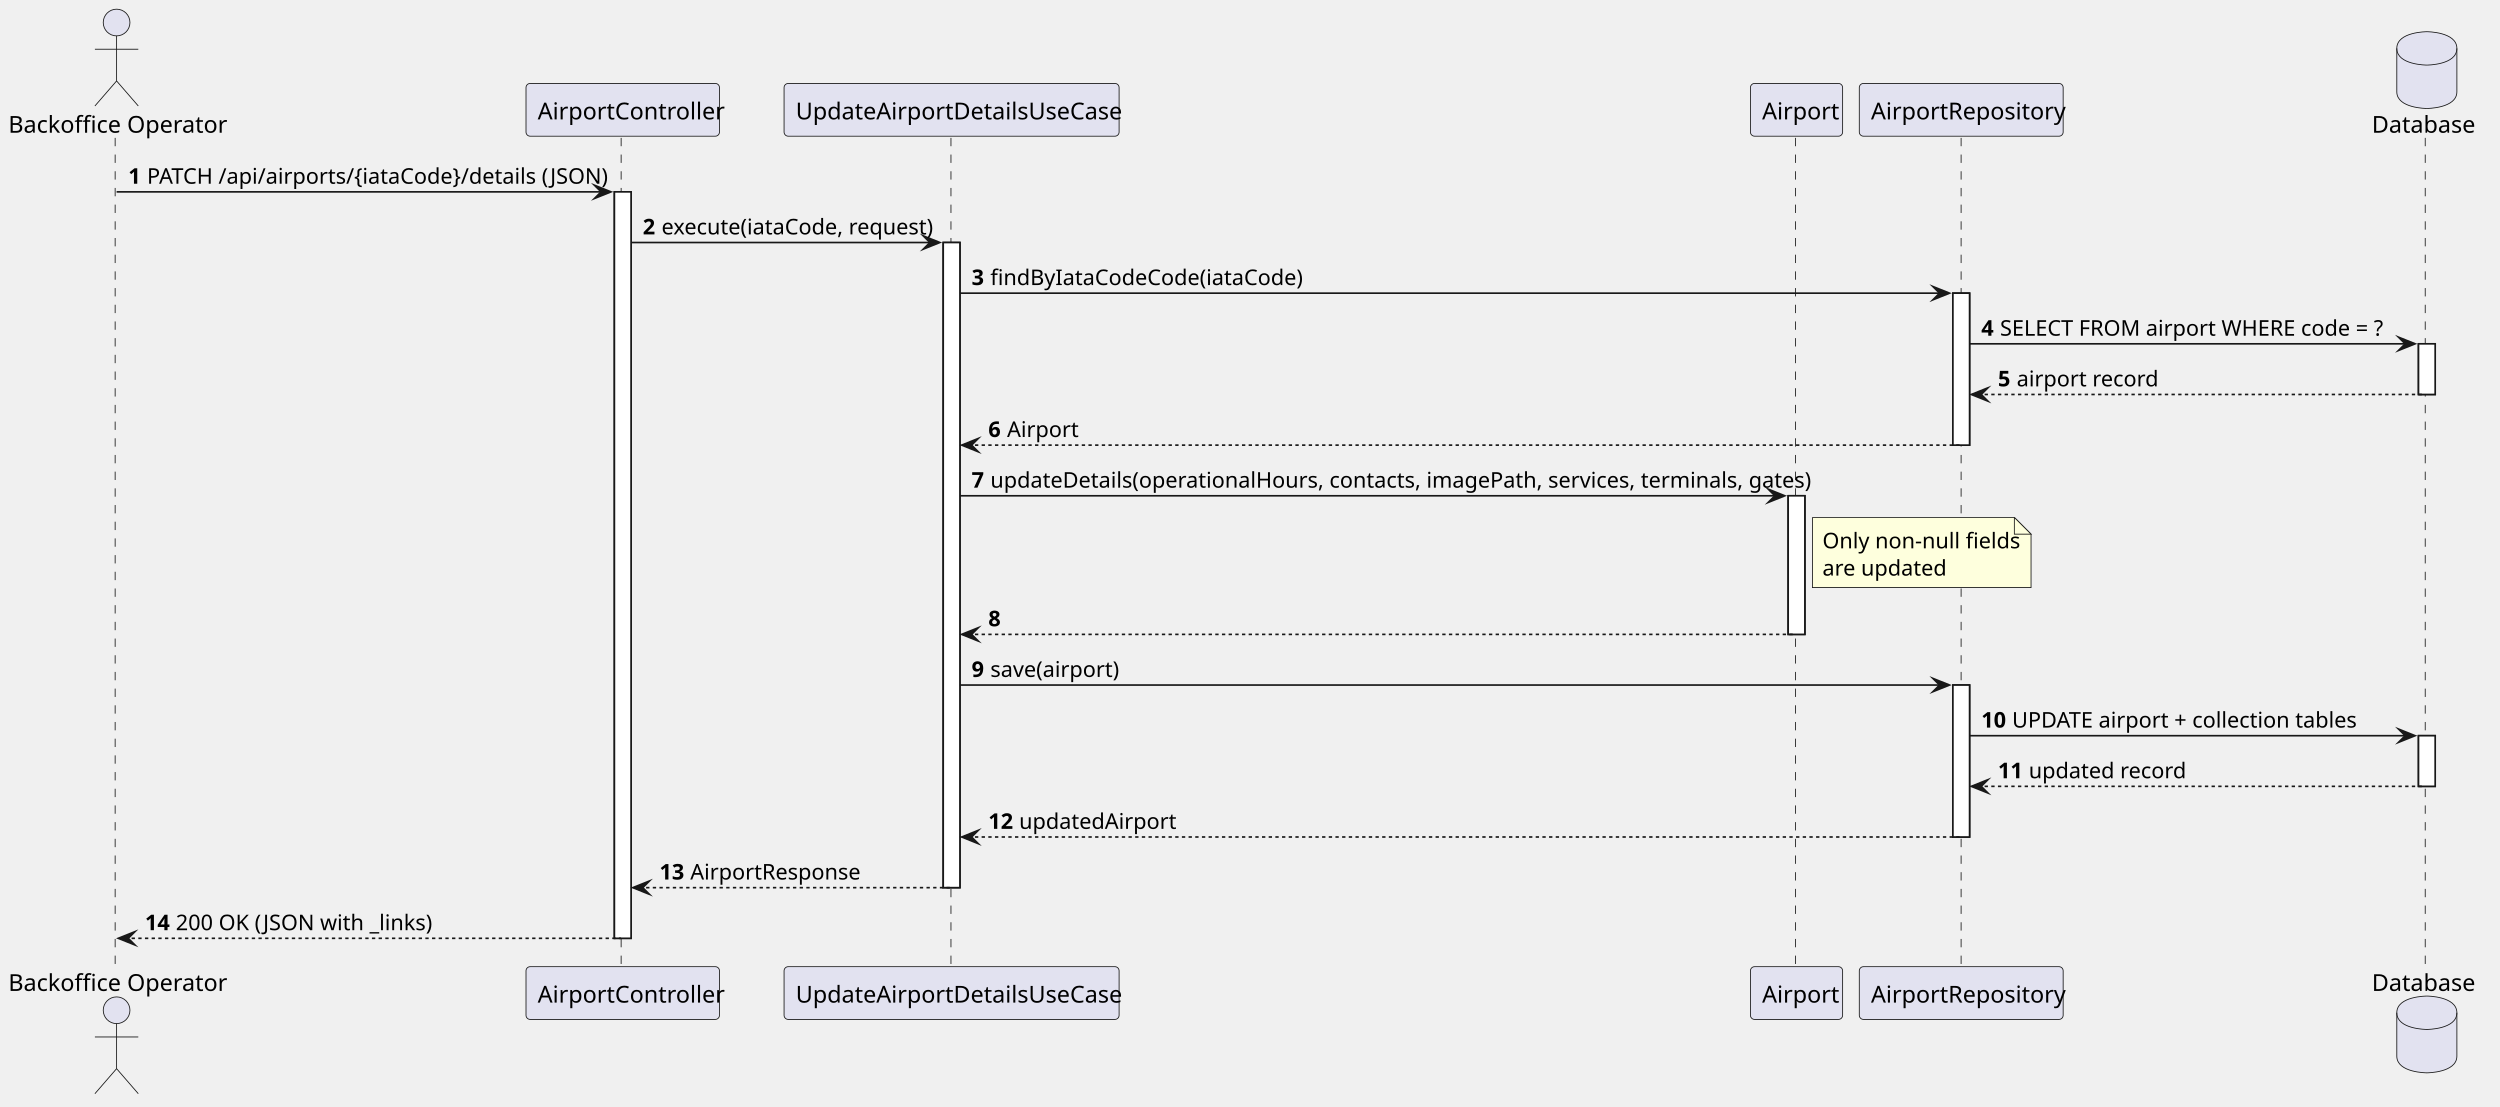
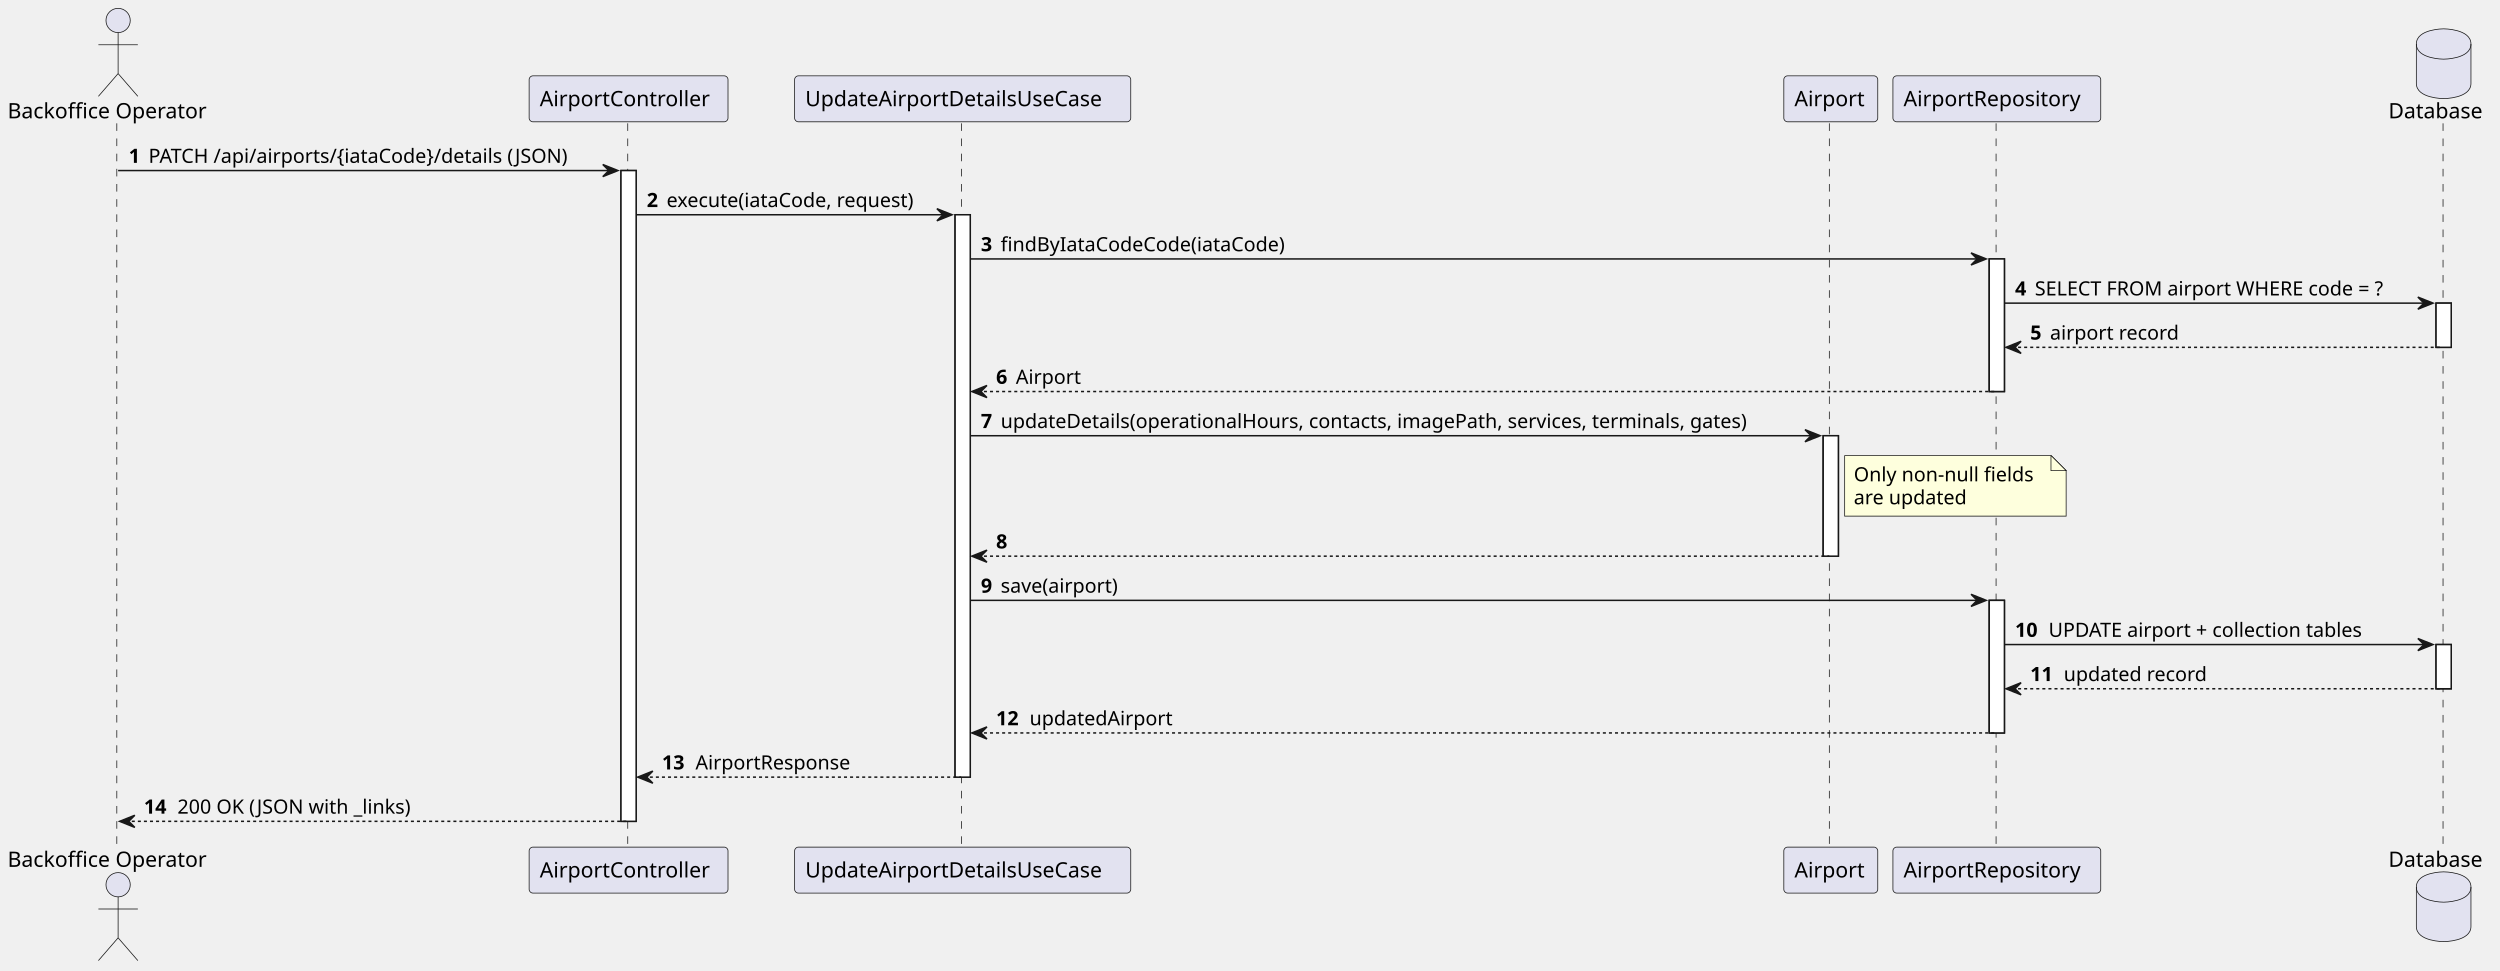
- <svg xmlns="http://www.w3.org/2000/svg" contentStyleType="text/css" data-diagram-type="SEQUENCE" height="663px" preserveAspectRatio="none" style="width:1498px;height:663px;background:#FFFFFF;" version="1.1" viewBox="0 0 1498 663" width="1498px" zoomAndPan="magnify">
+ <svg xmlns="http://www.w3.org/2000/svg" contentStyleType="text/css" data-diagram-type="SEQUENCE" height="640px" preserveAspectRatio="none" style="width:1648px;height:640px;background:#FFFFFF;" version="1.1" viewBox="0 0 1648 640" width="1648px" zoomAndPan="magnify">
  <defs />
  <g>
    <g>
-       <rect fill="#FFFFFF" height="447.273" style="stroke:#181818;stroke-width:1;" width="10" x="368.147" y="114.961" />
-     </g>
-     <g>
-       <rect fill="#FFFFFF" height="386.57" style="stroke:#181818;stroke-width:1;" width="10" x="565.189" y="145.312" />
-     </g>
-     <g>
-       <rect fill="#FFFFFF" height="83.055" style="stroke:#181818;stroke-width:1;" width="10" x="1071.477" y="297.07" />
-     </g>
-     <g>
-       <rect fill="#FFFFFF" height="91.055" style="stroke:#181818;stroke-width:1;" width="10" x="1170.17" y="175.664" />
-     </g>
-     <g>
-       <rect fill="#FFFFFF" height="91.055" style="stroke:#181818;stroke-width:1;" width="10" x="1170.17" y="410.477" />
-     </g>
-     <g>
-       <rect fill="#FFFFFF" height="30.352" style="stroke:#181818;stroke-width:1;" width="10" x="1449.161" y="206.016" />
-     </g>
-     <g>
-       <rect fill="#FFFFFF" height="30.352" style="stroke:#181818;stroke-width:1;" width="10" x="1449.161" y="440.828" />
-     </g>
-     <g class="participant-lifeline" data-entity-uid="part1" data-qualified-name="BO" data-source-line="2" id="part1-lifeline">
-       <g>
-         <rect fill="#000000" fill-opacity="0" height="497.625" width="8" x="65.862" y="82.609" />
-         <line style="stroke:#181818;stroke-width:0.5;stroke-dasharray:5,5;" x1="69" x2="69" y1="82.609" y2="580.234" />
-       </g>
-     </g>
-     <g class="participant-lifeline" data-entity-uid="part2" data-qualified-name="Ctrl" data-source-line="3" id="part2-lifeline">
-       <g>
-         <rect fill="#000000" fill-opacity="0" height="497.625" width="8" x="369.147" y="82.609" />
-         <line style="stroke:#181818;stroke-width:0.5;stroke-dasharray:5,5;" x1="372.185" x2="372.185" y1="82.609" y2="580.234" />
-       </g>
-     </g>
-     <g class="participant-lifeline" data-entity-uid="part3" data-qualified-name="UC" data-source-line="4" id="part3-lifeline">
-       <g>
-         <rect fill="#000000" fill-opacity="0" height="497.625" width="8" x="566.189" y="82.609" />
-         <line style="stroke:#181818;stroke-width:0.5;stroke-dasharray:5,5;" x1="569.814" x2="569.814" y1="82.609" y2="580.234" />
-       </g>
-     </g>
-     <g class="participant-lifeline" data-entity-uid="part4" data-qualified-name="Entity" data-source-line="5" id="part4-lifeline">
-       <g>
-         <rect fill="#000000" fill-opacity="0" height="497.625" width="8" x="1072.477" y="82.609" />
-         <line style="stroke:#181818;stroke-width:0.5;stroke-dasharray:5,5;" x1="1075.86" x2="1075.86" y1="82.609" y2="580.234" />
-       </g>
-     </g>
-     <g class="participant-lifeline" data-entity-uid="part5" data-qualified-name="Repo" data-source-line="6" id="part5-lifeline">
-       <g>
-         <rect fill="#000000" fill-opacity="0" height="497.625" width="8" x="1171.17" y="82.609" />
-         <line style="stroke:#181818;stroke-width:0.5;stroke-dasharray:5,5;" x1="1175.094" x2="1175.094" y1="82.609" y2="580.234" />
-       </g>
-     </g>
-     <g class="participant-lifeline" data-entity-uid="part6" data-qualified-name="DB" data-source-line="7" id="part6-lifeline">
-       <g>
-         <rect fill="#000000" fill-opacity="0" height="497.625" width="8" x="1450.161" y="82.609" />
-         <line style="stroke:#181818;stroke-width:0.5;stroke-dasharray:5,5;" x1="1453.195" x2="1453.195" y1="82.609" y2="580.234" />
-       </g>
-     </g>
-     <g class="participant participant-head" data-entity-uid="part1" data-qualified-name="BO" data-source-line="2" id="part1-head">
-       <text fill="#000000" font-family="sans-serif" font-size="14" lengthAdjust="spacing" textLength="123.724" x="5" y="79.533">Backoffice Operator</text>
-       <ellipse cx="69.862" cy="13.5" fill="#E2E2F0" rx="8" ry="8" style="stroke:#181818;stroke-width:0.5;" />
-       <path d="M69.862,21.5 L69.862,48.5 M56.862,29.5 L82.862,29.5 M69.862,48.5 L56.862,63.5 M69.862,48.5 L82.862,63.5" fill="none" style="stroke:#181818;stroke-width:0.5;" />
-     </g>
-     <g class="participant participant-tail" data-entity-uid="part1" data-qualified-name="BO" data-source-line="2" id="part1-tail">
-       <text fill="#000000" font-family="sans-serif" font-size="14" lengthAdjust="spacing" textLength="123.724" x="5" y="593.768">Backoffice Operator</text>
-       <ellipse cx="69.862" cy="605.344" fill="#E2E2F0" rx="8" ry="8" style="stroke:#181818;stroke-width:0.5;" />
-       <path d="M69.862,613.344 L69.862,640.344 M56.862,621.344 L82.862,621.344 M69.862,640.344 L56.862,655.344 M69.862,640.344 L82.862,655.344" fill="none" style="stroke:#181818;stroke-width:0.5;" />
-     </g>
-     <g class="participant participant-head" data-entity-uid="part2" data-qualified-name="Ctrl" data-source-line="3" id="part2-head">
-       <rect fill="#E2E2F0" height="31.609" rx="2.5" ry="2.5" style="stroke:#181818;stroke-width:0.5;" width="115.924" x="315.185" y="50" />
-       <text fill="#000000" font-family="sans-serif" font-size="14" lengthAdjust="spacing" textLength="101.924" x="322.185" y="71.533">AirportController</text>
-     </g>
-     <g class="participant participant-tail" data-entity-uid="part2" data-qualified-name="Ctrl" data-source-line="3" id="part2-tail">
-       <rect fill="#E2E2F0" height="31.609" rx="2.5" ry="2.5" style="stroke:#181818;stroke-width:0.5;" width="115.924" x="315.185" y="579.234" />
-       <text fill="#000000" font-family="sans-serif" font-size="14" lengthAdjust="spacing" textLength="101.924" x="322.185" y="600.768">AirportController</text>
-     </g>
-     <g class="participant participant-head" data-entity-uid="part3" data-qualified-name="UC" data-source-line="4" id="part3-head">
-       <rect fill="#E2E2F0" height="31.609" rx="2.5" ry="2.5" style="stroke:#181818;stroke-width:0.5;" width="200.751" x="469.814" y="50" />
-       <text fill="#000000" font-family="sans-serif" font-size="14" lengthAdjust="spacing" textLength="186.751" x="476.814" y="71.533">UpdateAirportDetailsUseCase</text>
-     </g>
-     <g class="participant participant-tail" data-entity-uid="part3" data-qualified-name="UC" data-source-line="4" id="part3-tail">
-       <rect fill="#E2E2F0" height="31.609" rx="2.5" ry="2.5" style="stroke:#181818;stroke-width:0.5;" width="200.751" x="469.814" y="579.234" />
-       <text fill="#000000" font-family="sans-serif" font-size="14" lengthAdjust="spacing" textLength="186.751" x="476.814" y="600.768">UpdateAirportDetailsUseCase</text>
-     </g>
-     <g class="participant participant-head" data-entity-uid="part4" data-qualified-name="Entity" data-source-line="5" id="part4-head">
-       <rect fill="#E2E2F0" height="31.609" rx="2.5" ry="2.5" style="stroke:#181818;stroke-width:0.5;" width="55.234" x="1048.86" y="50" />
-       <text fill="#000000" font-family="sans-serif" font-size="14" lengthAdjust="spacing" textLength="41.234" x="1055.86" y="71.533">Airport</text>
-     </g>
-     <g class="participant participant-tail" data-entity-uid="part4" data-qualified-name="Entity" data-source-line="5" id="part4-tail">
-       <rect fill="#E2E2F0" height="31.609" rx="2.5" ry="2.5" style="stroke:#181818;stroke-width:0.5;" width="55.234" x="1048.86" y="579.234" />
-       <text fill="#000000" font-family="sans-serif" font-size="14" lengthAdjust="spacing" textLength="41.234" x="1055.86" y="600.768">Airport</text>
-     </g>
-     <g class="participant participant-head" data-entity-uid="part5" data-qualified-name="Repo" data-source-line="6" id="part5-head">
-       <rect fill="#E2E2F0" height="31.609" rx="2.5" ry="2.5" style="stroke:#181818;stroke-width:0.5;" width="122.151" x="1114.094" y="50" />
-       <text fill="#000000" font-family="sans-serif" font-size="14" lengthAdjust="spacing" textLength="108.151" x="1121.094" y="71.533">AirportRepository</text>
-     </g>
-     <g class="participant participant-tail" data-entity-uid="part5" data-qualified-name="Repo" data-source-line="6" id="part5-tail">
-       <rect fill="#E2E2F0" height="31.609" rx="2.5" ry="2.5" style="stroke:#181818;stroke-width:0.5;" width="122.151" x="1114.094" y="579.234" />
-       <text fill="#000000" font-family="sans-serif" font-size="14" lengthAdjust="spacing" textLength="108.151" x="1121.094" y="600.768">AirportRepository</text>
-     </g>
-     <g class="participant participant-head" data-entity-uid="part6" data-qualified-name="DB" data-source-line="7" id="part6-head">
-       <text fill="#000000" font-family="sans-serif" font-size="14" lengthAdjust="spacing" textLength="59.931" x="1421.195" y="79.533">Database</text>
-       <path d="M1436.161,29 C1436.161,19 1454.161,19 1454.161,19 C1454.161,19 1472.161,19 1472.161,29 L1472.161,55 C1472.161,65 1454.161,65 1454.161,65 C1454.161,65 1436.161,65 1436.161,55 L1436.161,29" fill="#E2E2F0" style="stroke:#181818;stroke-width:0.5;" />
-       <path d="M1436.161,29 C1436.161,39 1454.161,39 1454.161,39 C1454.161,39 1472.161,39 1472.161,29" fill="none" style="stroke:#181818;stroke-width:0.5;" />
-     </g>
-     <g class="participant participant-tail" data-entity-uid="part6" data-qualified-name="DB" data-source-line="7" id="part6-tail">
-       <text fill="#000000" font-family="sans-serif" font-size="14" lengthAdjust="spacing" textLength="59.931" x="1421.195" y="593.768">Database</text>
-       <path d="M1436.161,606.844 C1436.161,596.844 1454.161,596.844 1454.161,596.844 C1454.161,596.844 1472.161,596.844 1472.161,606.844 L1472.161,632.844 C1472.161,642.844 1454.161,642.844 1454.161,642.844 C1454.161,642.844 1436.161,642.844 1436.161,632.844 L1436.161,606.844" fill="#E2E2F0" style="stroke:#181818;stroke-width:0.5;" />
-       <path d="M1436.161,606.844 C1436.161,616.844 1454.161,616.844 1454.161,616.844 C1454.161,616.844 1472.161,616.844 1472.161,606.844" fill="none" style="stroke:#181818;stroke-width:0.5;" />
-     </g>
-     <g>
-       <rect fill="#FFFFFF" height="447.273" style="stroke:#181818;stroke-width:1;" width="10" x="368.147" y="114.961" />
-     </g>
-     <g>
-       <rect fill="#FFFFFF" height="386.57" style="stroke:#181818;stroke-width:1;" width="10" x="565.189" y="145.312" />
-     </g>
-     <g>
-       <rect fill="#FFFFFF" height="83.055" style="stroke:#181818;stroke-width:1;" width="10" x="1071.477" y="297.07" />
-     </g>
-     <g>
-       <rect fill="#FFFFFF" height="91.055" style="stroke:#181818;stroke-width:1;" width="10" x="1170.17" y="175.664" />
-     </g>
-     <g>
-       <rect fill="#FFFFFF" height="91.055" style="stroke:#181818;stroke-width:1;" width="10" x="1170.17" y="410.477" />
-     </g>
-     <g>
-       <rect fill="#FFFFFF" height="30.352" style="stroke:#181818;stroke-width:1;" width="10" x="1449.161" y="206.016" />
-     </g>
-     <g>
-       <rect fill="#FFFFFF" height="30.352" style="stroke:#181818;stroke-width:1;" width="10" x="1449.161" y="440.828" />
-     </g>
-     <g class="message" data-entity-1="part1" data-entity-2="part2" data-source-line="9" id="msg1">
-       <polygon fill="#181818" points="356.147,110.961,366.147,114.961,356.147,118.961,360.147,114.961" style="stroke:#181818;stroke-width:1;stroke-linejoin:miter;stroke-miterlimit:10;" />
-       <line style="stroke:#181818;stroke-width:1;" x1="69.862" x2="362.147" y1="114.961" y2="114.961" />
-       <text fill="#000000" font-family="sans-serif" font-size="13" font-weight="700" lengthAdjust="spacing" textLength="7.23" x="76.862" y="110.105">1</text>
-       <text fill="#000000" font-family="sans-serif" font-size="13" lengthAdjust="spacing" textLength="268.055" x="88.092" y="110.105">PATCH /api/airports/{iataCode}/details (JSON)</text>
-     </g>
-     <g class="message" data-entity-1="part2" data-entity-2="part3" data-source-line="12" id="msg2">
-       <polygon fill="#181818" points="553.189,141.312,563.189,145.312,553.189,149.312,557.189,145.312" style="stroke:#181818;stroke-width:1;stroke-linejoin:miter;stroke-miterlimit:10;" />
-       <line style="stroke:#181818;stroke-width:1;" x1="378.147" x2="559.189" y1="145.312" y2="145.312" />
-       <text fill="#000000" font-family="sans-serif" font-size="13" font-weight="700" lengthAdjust="spacing" textLength="7.23" x="385.147" y="140.456">2</text>
-       <text fill="#000000" font-family="sans-serif" font-size="13" lengthAdjust="spacing" textLength="156.812" x="396.377" y="140.456">execute(iataCode, request)</text>
-     </g>
-     <g class="message" data-entity-1="part3" data-entity-2="part5" data-source-line="15" id="msg3">
-       <polygon fill="#181818" points="1158.17,171.664,1168.17,175.664,1158.17,179.664,1162.17,175.664" style="stroke:#181818;stroke-width:1;stroke-linejoin:miter;stroke-miterlimit:10;" />
-       <line style="stroke:#181818;stroke-width:1;" x1="575.189" x2="1164.17" y1="175.664" y2="175.664" />
-       <text fill="#000000" font-family="sans-serif" font-size="13" font-weight="700" lengthAdjust="spacing" textLength="7.23" x="582.189" y="170.808">3</text>
-       <text fill="#000000" font-family="sans-serif" font-size="13" lengthAdjust="spacing" textLength="180.667" x="593.419" y="170.808">findByIataCodeCode(iataCode)</text>
-     </g>
-     <g class="message" data-entity-1="part5" data-entity-2="part6" data-source-line="17" id="msg4">
-       <polygon fill="#181818" points="1437.161,202.016,1447.161,206.016,1437.161,210.016,1441.161,206.016" style="stroke:#181818;stroke-width:1;stroke-linejoin:miter;stroke-miterlimit:10;" />
-       <line style="stroke:#181818;stroke-width:1;" x1="1180.17" x2="1443.161" y1="206.016" y2="206.016" />
-       <text fill="#000000" font-family="sans-serif" font-size="13" font-weight="700" lengthAdjust="spacing" textLength="7.23" x="1187.17" y="201.159">4</text>
-       <text fill="#000000" font-family="sans-serif" font-size="13" lengthAdjust="spacing" textLength="238.761" x="1198.4" y="201.159">SELECT FROM airport WHERE code = ?</text>
-     </g>
-     <g class="message" data-entity-1="part6" data-entity-2="part5" data-source-line="19" id="msg5">
-       <polygon fill="#181818" points="1191.17,232.367,1181.17,236.367,1191.17,240.367,1187.17,236.367" style="stroke:#181818;stroke-width:1;stroke-linejoin:miter;stroke-miterlimit:10;" />
-       <line style="stroke:#181818;stroke-width:1;stroke-dasharray:2,2;" x1="1185.17" x2="1453.161" y1="236.367" y2="236.367" />
-       <text fill="#000000" font-family="sans-serif" font-size="13" font-weight="700" lengthAdjust="spacing" textLength="7.23" x="1197.17" y="231.511">5</text>
-       <text fill="#000000" font-family="sans-serif" font-size="13" lengthAdjust="spacing" textLength="77.308" x="1208.4" y="231.511">airport record</text>
-     </g>
-     <g class="message" data-entity-1="part5" data-entity-2="part3" data-source-line="21" id="msg6">
-       <polygon fill="#181818" points="586.189,262.719,576.189,266.719,586.189,270.719,582.189,266.719" style="stroke:#181818;stroke-width:1;stroke-linejoin:miter;stroke-miterlimit:10;" />
-       <line style="stroke:#181818;stroke-width:1;stroke-dasharray:2,2;" x1="580.189" x2="1174.17" y1="266.719" y2="266.719" />
-       <text fill="#000000" font-family="sans-serif" font-size="13" font-weight="700" lengthAdjust="spacing" textLength="7.23" x="592.189" y="261.862">6</text>
-       <text fill="#000000" font-family="sans-serif" font-size="13" lengthAdjust="spacing" textLength="38.289" x="603.419" y="261.862">Airport</text>
-     </g>
-     <g class="message" data-entity-1="part3" data-entity-2="part4" data-source-line="24" id="msg7">
-       <polygon fill="#181818" points="1059.477,293.07,1069.477,297.07,1059.477,301.07,1063.477,297.07" style="stroke:#181818;stroke-width:1;stroke-linejoin:miter;stroke-miterlimit:10;" />
-       <line style="stroke:#181818;stroke-width:1;" x1="575.189" x2="1065.477" y1="297.07" y2="297.07" />
-       <text fill="#000000" font-family="sans-serif" font-size="13" font-weight="700" lengthAdjust="spacing" textLength="7.23" x="582.189" y="292.214">7</text>
-       <text fill="#000000" font-family="sans-serif" font-size="13" lengthAdjust="spacing" textLength="466.058" x="593.419" y="292.214">updateDetails(operationalHours, contacts, imagePath, services, terminals, gates)</text>
-     </g>
-     <path d="M1086,310.07 L1086,352.07 L1217,352.07 L1217,320.07 L1207,310.07 L1086,310.07" fill="#FEFFDD" style="stroke:#181818;stroke-width:0.5;" />
-     <path d="M1207,310.07 L1207,320.07 L1217,320.07 L1207,310.07" fill="#FEFFDD" style="stroke:#181818;stroke-width:0.5;" />
-     <text fill="#000000" font-family="sans-serif" font-size="13" lengthAdjust="spacing" textLength="110.557" x="1092" y="328.565">Only non-null fields</text>
-     <text fill="#000000" font-family="sans-serif" font-size="13" lengthAdjust="spacing" textLength="69.393" x="1092" y="344.917">are updated</text>
-     <g class="message" data-entity-1="part4" data-entity-2="part3" data-source-line="27" id="msg8">
-       <polygon fill="#181818" points="586.189,376.125,576.189,380.125,586.189,384.125,582.189,380.125" style="stroke:#181818;stroke-width:1;stroke-linejoin:miter;stroke-miterlimit:10;" />
-       <line style="stroke:#181818;stroke-width:1;stroke-dasharray:2,2;" x1="580.189" x2="1075.477" y1="380.125" y2="380.125" />
-       <text fill="#000000" font-family="sans-serif" font-size="13" font-weight="700" lengthAdjust="spacing" textLength="7.23" x="592.189" y="375.269">8</text>
-       <text fill="#000000" font-family="sans-serif" font-size="13" lengthAdjust="spacing" textLength="3.612" x="603.419" y="375.269"> </text>
-     </g>
-     <g class="message" data-entity-1="part3" data-entity-2="part5" data-source-line="30" id="msg9">
-       <polygon fill="#181818" points="1158.17,406.477,1168.17,410.477,1158.17,414.477,1162.17,410.477" style="stroke:#181818;stroke-width:1;stroke-linejoin:miter;stroke-miterlimit:10;" />
-       <line style="stroke:#181818;stroke-width:1;" x1="575.189" x2="1164.17" y1="410.477" y2="410.477" />
-       <text fill="#000000" font-family="sans-serif" font-size="13" font-weight="700" lengthAdjust="spacing" textLength="7.23" x="582.189" y="405.62">9</text>
-       <text fill="#000000" font-family="sans-serif" font-size="13" lengthAdjust="spacing" textLength="72.966" x="593.419" y="405.62">save(airport)</text>
-     </g>
-     <g class="message" data-entity-1="part5" data-entity-2="part6" data-source-line="32" id="msg10">
-       <polygon fill="#181818" points="1437.161,436.828,1447.161,440.828,1437.161,444.828,1441.161,440.828" style="stroke:#181818;stroke-width:1;stroke-linejoin:miter;stroke-miterlimit:10;" />
-       <line style="stroke:#181818;stroke-width:1;" x1="1180.17" x2="1443.161" y1="440.828" y2="440.828" />
-       <text fill="#000000" font-family="sans-serif" font-size="13" font-weight="700" lengthAdjust="spacing" textLength="14.46" x="1187.17" y="435.972">10</text>
-       <text fill="#000000" font-family="sans-serif" font-size="13" lengthAdjust="spacing" textLength="200.503" x="1205.63" y="435.972">UPDATE airport + collection tables</text>
-     </g>
-     <g class="message" data-entity-1="part6" data-entity-2="part5" data-source-line="34" id="msg11">
-       <polygon fill="#181818" points="1191.17,467.18,1181.17,471.18,1191.17,475.18,1187.17,471.18" style="stroke:#181818;stroke-width:1;stroke-linejoin:miter;stroke-miterlimit:10;" />
-       <line style="stroke:#181818;stroke-width:1;stroke-dasharray:2,2;" x1="1185.17" x2="1453.161" y1="471.18" y2="471.18" />
-       <text fill="#000000" font-family="sans-serif" font-size="13" font-weight="700" lengthAdjust="spacing" textLength="14.46" x="1197.17" y="466.323">11</text>
-       <text fill="#000000" font-family="sans-serif" font-size="13" lengthAdjust="spacing" textLength="87.452" x="1215.63" y="466.323">updated record</text>
-     </g>
-     <g class="message" data-entity-1="part5" data-entity-2="part3" data-source-line="36" id="msg12">
-       <polygon fill="#181818" points="586.189,497.531,576.189,501.531,586.189,505.531,582.189,501.531" style="stroke:#181818;stroke-width:1;stroke-linejoin:miter;stroke-miterlimit:10;" />
-       <line style="stroke:#181818;stroke-width:1;stroke-dasharray:2,2;" x1="580.189" x2="1174.17" y1="501.531" y2="501.531" />
-       <text fill="#000000" font-family="sans-serif" font-size="13" font-weight="700" lengthAdjust="spacing" textLength="14.46" x="592.189" y="496.675">12</text>
-       <text fill="#000000" font-family="sans-serif" font-size="13" lengthAdjust="spacing" textLength="85.281" x="610.649" y="496.675">updatedAirport</text>
-     </g>
-     <g class="message" data-entity-1="part3" data-entity-2="part2" data-source-line="39" id="msg13">
-       <polygon fill="#181818" points="389.147,527.883,379.147,531.883,389.147,535.883,385.147,531.883" style="stroke:#181818;stroke-width:1;stroke-linejoin:miter;stroke-miterlimit:10;" />
-       <line style="stroke:#181818;stroke-width:1;stroke-dasharray:2,2;" x1="383.147" x2="569.189" y1="531.883" y2="531.883" />
-       <text fill="#000000" font-family="sans-serif" font-size="13" font-weight="700" lengthAdjust="spacing" textLength="14.46" x="395.147" y="527.026">13</text>
-       <text fill="#000000" font-family="sans-serif" font-size="13" lengthAdjust="spacing" textLength="96.827" x="413.607" y="527.026">AirportResponse</text>
-     </g>
-     <g class="message" data-entity-1="part2" data-entity-2="part1" data-source-line="42" id="msg14">
-       <polygon fill="#181818" points="80.862,558.234,70.862,562.234,80.862,566.234,76.862,562.234" style="stroke:#181818;stroke-width:1;stroke-linejoin:miter;stroke-miterlimit:10;" />
-       <line style="stroke:#181818;stroke-width:1;stroke-dasharray:2,2;" x1="74.862" x2="372.147" y1="562.234" y2="562.234" />
-       <text fill="#000000" font-family="sans-serif" font-size="13" font-weight="700" lengthAdjust="spacing" textLength="14.46" x="86.862" y="557.378">14</text>
-       <text fill="#000000" font-family="sans-serif" font-size="13" lengthAdjust="spacing" textLength="154.603" x="105.322" y="557.378">200 OK (JSON with _links)</text>
+       <rect fill="#FFFFFF" height="428.992" style="stroke:#181818;stroke-width:1;" width="10" x="409.353" y="112.43" />
+     </g>
+     <g>
+       <rect fill="#FFFFFF" height="370.727" style="stroke:#181818;stroke-width:1;" width="10" x="629.602" y="141.562" />
+     </g>
+     <g>
+       <rect fill="#FFFFFF" height="79.398" style="stroke:#181818;stroke-width:1;" width="10" x="1201.855" y="287.227" />
+     </g>
+     <g>
+       <rect fill="#FFFFFF" height="87.398" style="stroke:#181818;stroke-width:1;" width="10" x="1311.311" y="170.695" />
+     </g>
+     <g>
+       <rect fill="#FFFFFF" height="87.398" style="stroke:#181818;stroke-width:1;" width="10" x="1311.311" y="395.758" />
+     </g>
+     <g>
+       <rect fill="#FFFFFF" height="29.133" style="stroke:#181818;stroke-width:1;" width="10" x="1605.853" y="199.828" />
+     </g>
+     <g>
+       <rect fill="#FFFFFF" height="29.133" style="stroke:#181818;stroke-width:1;" width="10" x="1605.853" y="424.891" />
+     </g>
+     <g class="participant-lifeline" data-entity-uid="part1" data-qualified-name="BO" id="part1-lifeline">
+       <g>
+         <rect fill="#000000" fill-opacity="0" height="478.125" width="8" x="73.863" y="81.297" />
+         <line style="stroke:#181818;stroke-width:0.5;stroke-dasharray:5,5;" x1="77" x2="77" y1="81.297" y2="559.422" />
+       </g>
+     </g>
+     <g class="participant-lifeline" data-entity-uid="part2" data-qualified-name="Ctrl" id="part2-lifeline">
+       <g>
+         <rect fill="#000000" fill-opacity="0" height="478.125" width="8" x="410.353" y="81.297" />
+         <line style="stroke:#181818;stroke-width:0.5;stroke-dasharray:5,5;" x1="413.807" x2="413.807" y1="81.297" y2="559.422" />
+       </g>
+     </g>
+     <g class="participant-lifeline" data-entity-uid="part3" data-qualified-name="UC" id="part3-lifeline">
+       <g>
+         <rect fill="#000000" fill-opacity="0" height="478.125" width="8" x="630.602" y="81.297" />
+         <line style="stroke:#181818;stroke-width:0.5;stroke-dasharray:5,5;" x1="633.816" x2="633.816" y1="81.297" y2="559.422" />
+       </g>
+     </g>
+     <g class="participant-lifeline" data-entity-uid="part4" data-qualified-name="Entity" id="part4-lifeline">
+       <g>
+         <rect fill="#000000" fill-opacity="0" height="478.125" width="8" x="1202.855" y="81.297" />
+         <line style="stroke:#181818;stroke-width:0.5;stroke-dasharray:5,5;" x1="1205.895" x2="1205.895" y1="81.297" y2="559.422" />
+       </g>
+     </g>
+     <g class="participant-lifeline" data-entity-uid="part5" data-qualified-name="Repo" id="part5-lifeline">
+       <g>
+         <rect fill="#000000" fill-opacity="0" height="478.125" width="8" x="1312.311" y="81.297" />
+         <line style="stroke:#181818;stroke-width:0.5;stroke-dasharray:5,5;" x1="1315.815" x2="1315.815" y1="81.297" y2="559.422" />
+       </g>
+     </g>
+     <g class="participant-lifeline" data-entity-uid="part6" data-qualified-name="DB" id="part6-lifeline">
+       <g>
+         <rect fill="#000000" fill-opacity="0" height="478.125" width="8" x="1606.853" y="81.297" />
+         <line style="stroke:#181818;stroke-width:0.5;stroke-dasharray:5,5;" x1="1610.453" x2="1610.453" y1="81.297" y2="559.422" />
+       </g>
+     </g>
+     <g class="participant participant-head" data-entity-uid="part1" data-qualified-name="BO" id="part1-head">
+       <text fill="#000000" font-family="sans-serif" font-size="14" lengthAdjust="spacing" textLength="139.727" x="5" y="77.995">Backoffice Operator</text>
+       <ellipse cx="77.863" cy="13.5" fill="#E2E2F0" rx="8" ry="8" style="stroke:#181818;stroke-width:0.5;" />
+       <path d="M77.863,21.5 L77.863,48.5 M64.863,29.5 L90.863,29.5 M77.863,48.5 L64.863,63.5 M77.863,48.5 L90.863,63.5" fill="none" style="stroke:#181818;stroke-width:0.5;" />
+     </g>
+     <g class="participant participant-tail" data-entity-uid="part1" data-qualified-name="BO" id="part1-tail">
+       <text fill="#000000" font-family="sans-serif" font-size="14" lengthAdjust="spacing" textLength="139.727" x="5" y="571.417">Backoffice Operator</text>
+       <ellipse cx="77.863" cy="583.219" fill="#E2E2F0" rx="8" ry="8" style="stroke:#181818;stroke-width:0.5;" />
+       <path d="M77.863,591.219 L77.863,618.219 M64.863,599.219 L90.863,599.219 M77.863,618.219 L64.863,633.219 M77.863,618.219 L90.863,633.219" fill="none" style="stroke:#181818;stroke-width:0.5;" />
+     </g>
+     <g class="participant participant-head" data-entity-uid="part2" data-qualified-name="Ctrl" id="part2-head">
+       <rect fill="#E2E2F0" height="30.297" rx="2.5" ry="2.5" style="stroke:#181818;stroke-width:0.5;" width="131.093" x="348.807" y="50" />
+       <text fill="#000000" font-family="sans-serif" font-size="14" lengthAdjust="spacing" textLength="117.093" x="355.807" y="69.995">AirportController</text>
+     </g>
+     <g class="participant participant-tail" data-entity-uid="part2" data-qualified-name="Ctrl" id="part2-tail">
+       <rect fill="#E2E2F0" height="30.297" rx="2.5" ry="2.5" style="stroke:#181818;stroke-width:0.5;" width="131.093" x="348.807" y="558.422" />
+       <text fill="#000000" font-family="sans-serif" font-size="14" lengthAdjust="spacing" textLength="117.093" x="355.807" y="578.417">AirportController</text>
+     </g>
+     <g class="participant participant-head" data-entity-uid="part3" data-qualified-name="UC" id="part3-head">
+       <rect fill="#E2E2F0" height="30.297" rx="2.5" ry="2.5" style="stroke:#181818;stroke-width:0.5;" width="221.573" x="523.816" y="50" />
+       <text fill="#000000" font-family="sans-serif" font-size="14" lengthAdjust="spacing" textLength="207.573" x="530.816" y="69.995">UpdateAirportDetailsUseCase</text>
+     </g>
+     <g class="participant participant-tail" data-entity-uid="part3" data-qualified-name="UC" id="part3-tail">
+       <rect fill="#E2E2F0" height="30.297" rx="2.5" ry="2.5" style="stroke:#181818;stroke-width:0.5;" width="221.573" x="523.816" y="558.422" />
+       <text fill="#000000" font-family="sans-serif" font-size="14" lengthAdjust="spacing" textLength="207.573" x="530.816" y="578.417">UpdateAirportDetailsUseCase</text>
+     </g>
+     <g class="participant participant-head" data-entity-uid="part4" data-qualified-name="Entity" id="part4-head">
+       <rect fill="#E2E2F0" height="30.297" rx="2.5" ry="2.5" style="stroke:#181818;stroke-width:0.5;" width="61.92" x="1175.895" y="50" />
+       <text fill="#000000" font-family="sans-serif" font-size="14" lengthAdjust="spacing" textLength="47.92" x="1182.895" y="69.995">Airport</text>
+     </g>
+     <g class="participant participant-tail" data-entity-uid="part4" data-qualified-name="Entity" id="part4-tail">
+       <rect fill="#E2E2F0" height="30.297" rx="2.5" ry="2.5" style="stroke:#181818;stroke-width:0.5;" width="61.92" x="1175.895" y="558.422" />
+       <text fill="#000000" font-family="sans-serif" font-size="14" lengthAdjust="spacing" textLength="47.92" x="1182.895" y="578.417">Airport</text>
+     </g>
+     <g class="participant participant-head" data-entity-uid="part5" data-qualified-name="Repo" id="part5-head">
+       <rect fill="#E2E2F0" height="30.297" rx="2.5" ry="2.5" style="stroke:#181818;stroke-width:0.5;" width="136.992" x="1247.815" y="50" />
+       <text fill="#000000" font-family="sans-serif" font-size="14" lengthAdjust="spacing" textLength="122.992" x="1254.815" y="69.995">AirportRepository</text>
+     </g>
+     <g class="participant participant-tail" data-entity-uid="part5" data-qualified-name="Repo" id="part5-tail">
+       <rect fill="#E2E2F0" height="30.297" rx="2.5" ry="2.5" style="stroke:#181818;stroke-width:0.5;" width="136.992" x="1247.815" y="558.422" />
+       <text fill="#000000" font-family="sans-serif" font-size="14" lengthAdjust="spacing" textLength="122.992" x="1254.815" y="578.417">AirportRepository</text>
+     </g>
+     <g class="participant participant-head" data-entity-uid="part6" data-qualified-name="DB" id="part6-head">
+       <text fill="#000000" font-family="sans-serif" font-size="14" lengthAdjust="spacing" textLength="66.801" x="1574.453" y="77.995">Database</text>
+       <path d="M1592.853,29 C1592.853,19 1610.853,19 1610.853,19 C1610.853,19 1628.853,19 1628.853,29 L1628.853,55 C1628.853,65 1610.853,65 1610.853,65 C1610.853,65 1592.853,65 1592.853,55 L1592.853,29" fill="#E2E2F0" style="stroke:#181818;stroke-width:0.5;" />
+       <path d="M1592.853,29 C1592.853,39 1610.853,39 1610.853,39 C1610.853,39 1628.853,39 1628.853,29" fill="none" style="stroke:#181818;stroke-width:0.5;" />
+     </g>
+     <g class="participant participant-tail" data-entity-uid="part6" data-qualified-name="DB" id="part6-tail">
+       <text fill="#000000" font-family="sans-serif" font-size="14" lengthAdjust="spacing" textLength="66.801" x="1574.453" y="571.417">Database</text>
+       <path d="M1592.853,584.719 C1592.853,574.719 1610.853,574.719 1610.853,574.719 C1610.853,574.719 1628.853,574.719 1628.853,584.719 L1628.853,610.719 C1628.853,620.719 1610.853,620.719 1610.853,620.719 C1610.853,620.719 1592.853,620.719 1592.853,610.719 L1592.853,584.719" fill="#E2E2F0" style="stroke:#181818;stroke-width:0.5;" />
+       <path d="M1592.853,584.719 C1592.853,594.719 1610.853,594.719 1610.853,594.719 C1610.853,594.719 1628.853,594.719 1628.853,584.719" fill="none" style="stroke:#181818;stroke-width:0.5;" />
+     </g>
+     <g>
+       <rect fill="#FFFFFF" height="428.992" style="stroke:#181818;stroke-width:1;" width="10" x="409.353" y="112.43" />
+     </g>
+     <g>
+       <rect fill="#FFFFFF" height="370.727" style="stroke:#181818;stroke-width:1;" width="10" x="629.602" y="141.562" />
+     </g>
+     <g>
+       <rect fill="#FFFFFF" height="79.398" style="stroke:#181818;stroke-width:1;" width="10" x="1201.855" y="287.227" />
+     </g>
+     <g>
+       <rect fill="#FFFFFF" height="87.398" style="stroke:#181818;stroke-width:1;" width="10" x="1311.311" y="170.695" />
+     </g>
+     <g>
+       <rect fill="#FFFFFF" height="87.398" style="stroke:#181818;stroke-width:1;" width="10" x="1311.311" y="395.758" />
+     </g>
+     <g>
+       <rect fill="#FFFFFF" height="29.133" style="stroke:#181818;stroke-width:1;" width="10" x="1605.853" y="199.828" />
+     </g>
+     <g>
+       <rect fill="#FFFFFF" height="29.133" style="stroke:#181818;stroke-width:1;" width="10" x="1605.853" y="424.891" />
+     </g>
+     <g class="message" data-entity-1="part1" data-entity-2="part2" id="msg1">
+       <polygon fill="#181818" points="397.353,108.43,407.353,112.43,397.353,116.43,401.353,112.43" style="stroke:#181818;stroke-width:1;" />
+       <line style="stroke:#181818;stroke-width:1;" x1="77.863" x2="403.353" y1="112.43" y2="112.43" />
+       <text fill="#000000" font-family="sans-serif" font-size="13" font-weight="bold" lengthAdjust="spacing" textLength="9.045" x="84.863" y="107.364">1</text>
+       <text fill="#000000" font-family="sans-serif" font-size="13" lengthAdjust="spacing" textLength="299.444" x="97.909" y="107.364">PATCH /api/airports/{iataCode}/details (JSON)</text>
+     </g>
+     <g class="message" data-entity-1="part2" data-entity-2="part3" id="msg2">
+       <polygon fill="#181818" points="617.602,137.562,627.602,141.562,617.602,145.562,621.602,141.562" style="stroke:#181818;stroke-width:1;" />
+       <line style="stroke:#181818;stroke-width:1;" x1="419.353" x2="623.602" y1="141.562" y2="141.562" />
+       <text fill="#000000" font-family="sans-serif" font-size="13" font-weight="bold" lengthAdjust="spacing" textLength="9.045" x="426.353" y="136.497">2</text>
+       <text fill="#000000" font-family="sans-serif" font-size="13" lengthAdjust="spacing" textLength="178.204" x="439.398" y="136.497">execute(iataCode, request)</text>
+     </g>
+     <g class="message" data-entity-1="part3" data-entity-2="part5" id="msg3">
+       <polygon fill="#181818" points="1299.311,166.695,1309.311,170.695,1299.311,174.695,1303.311,170.695" style="stroke:#181818;stroke-width:1;" />
+       <line style="stroke:#181818;stroke-width:1;" x1="639.602" x2="1305.311" y1="170.695" y2="170.695" />
+       <text fill="#000000" font-family="sans-serif" font-size="13" font-weight="bold" lengthAdjust="spacing" textLength="9.045" x="646.602" y="165.629">3</text>
+       <text fill="#000000" font-family="sans-serif" font-size="13" lengthAdjust="spacing" textLength="200.783" x="659.648" y="165.629">findByIataCodeCode(iataCode)</text>
+     </g>
+     <g class="message" data-entity-1="part5" data-entity-2="part6" id="msg4">
+       <polygon fill="#181818" points="1593.853,195.828,1603.853,199.828,1593.853,203.828,1597.853,199.828" style="stroke:#181818;stroke-width:1;" />
+       <line style="stroke:#181818;stroke-width:1;" x1="1321.311" x2="1599.853" y1="199.828" y2="199.828" />
+       <text fill="#000000" font-family="sans-serif" font-size="13" font-weight="bold" lengthAdjust="spacing" textLength="9.045" x="1328.311" y="194.762">4</text>
+       <text fill="#000000" font-family="sans-serif" font-size="13" lengthAdjust="spacing" textLength="252.497" x="1341.356" y="194.762">SELECT FROM airport WHERE code = ?</text>
+     </g>
+     <g class="message" data-entity-1="part6" data-entity-2="part5" id="msg5">
+       <polygon fill="#181818" points="1332.311,224.961,1322.311,228.961,1332.311,232.961,1328.311,228.961" style="stroke:#181818;stroke-width:1;" />
+       <line style="stroke:#181818;stroke-width:1;stroke-dasharray:2,2;" x1="1326.311" x2="1609.853" y1="228.961" y2="228.961" />
+       <text fill="#000000" font-family="sans-serif" font-size="13" font-weight="bold" lengthAdjust="spacing" textLength="9.045" x="1338.311" y="223.895">5</text>
+       <text fill="#000000" font-family="sans-serif" font-size="13" lengthAdjust="spacing" textLength="89.743" x="1351.356" y="223.895">airport record</text>
+     </g>
+     <g class="message" data-entity-1="part5" data-entity-2="part3" id="msg6">
+       <polygon fill="#181818" points="650.602,254.094,640.602,258.094,650.602,262.094,646.602,258.094" style="stroke:#181818;stroke-width:1;" />
+       <line style="stroke:#181818;stroke-width:1;stroke-dasharray:2,2;" x1="644.602" x2="1315.311" y1="258.094" y2="258.094" />
+       <text fill="#000000" font-family="sans-serif" font-size="13" font-weight="bold" lengthAdjust="spacing" textLength="9.045" x="656.602" y="253.028">6</text>
+       <text fill="#000000" font-family="sans-serif" font-size="13" lengthAdjust="spacing" textLength="44.497" x="669.648" y="253.028">Airport</text>
+     </g>
+     <g class="message" data-entity-1="part3" data-entity-2="part4" id="msg7">
+       <polygon fill="#181818" points="1189.855,283.227,1199.855,287.227,1189.855,291.227,1193.855,287.227" style="stroke:#181818;stroke-width:1;" />
+       <line style="stroke:#181818;stroke-width:1;" x1="639.602" x2="1195.855" y1="287.227" y2="287.227" />
+       <text fill="#000000" font-family="sans-serif" font-size="13" font-weight="bold" lengthAdjust="spacing" textLength="9.045" x="646.602" y="282.161">7</text>
+       <text fill="#000000" font-family="sans-serif" font-size="13" lengthAdjust="spacing" textLength="530.207" x="659.648" y="282.161">updateDetails(operationalHours, contacts, imagePath, services, terminals, gates)</text>
+     </g>
+     <path d="M1216,300.227 L1216,340.227 L1362,340.227 L1362,310.227 L1352,300.227 L1216,300.227" fill="#FEFFDD" style="stroke:#181818;stroke-width:0.5;" />
+     <path d="M1352,300.227 L1352,310.227 L1362,310.227 L1352,300.227" fill="#FEFFDD" style="stroke:#181818;stroke-width:0.5;" />
+     <text fill="#000000" font-family="sans-serif" font-size="13" lengthAdjust="spacing" textLength="125.69" x="1222" y="317.293">Only non-null fields</text>
+     <text fill="#000000" font-family="sans-serif" font-size="13" lengthAdjust="spacing" textLength="79.498" x="1222" y="332.426">are updated</text>
+     <g class="message" data-entity-1="part4" data-entity-2="part3" id="msg8">
+       <polygon fill="#181818" points="650.602,362.625,640.602,366.625,650.602,370.625,646.602,366.625" style="stroke:#181818;stroke-width:1;" />
+       <line style="stroke:#181818;stroke-width:1;stroke-dasharray:2,2;" x1="644.602" x2="1205.855" y1="366.625" y2="366.625" />
+       <text fill="#000000" font-family="sans-serif" font-size="13" font-weight="bold" lengthAdjust="spacing" textLength="9.045" x="656.602" y="361.559">8</text>
+       <text fill="#000000" font-family="sans-serif" font-size="13" lengthAdjust="spacing" textLength="4.132" x="669.648" y="361.559"> </text>
+     </g>
+     <g class="message" data-entity-1="part3" data-entity-2="part5" id="msg9">
+       <polygon fill="#181818" points="1299.311,391.758,1309.311,395.758,1299.311,399.758,1303.311,395.758" style="stroke:#181818;stroke-width:1;" />
+       <line style="stroke:#181818;stroke-width:1;" x1="639.602" x2="1305.311" y1="395.758" y2="395.758" />
+       <text fill="#000000" font-family="sans-serif" font-size="13" font-weight="bold" lengthAdjust="spacing" textLength="9.045" x="646.602" y="390.692">9</text>
+       <text fill="#000000" font-family="sans-serif" font-size="13" lengthAdjust="spacing" textLength="84.144" x="659.648" y="390.692">save(airport)</text>
+     </g>
+     <g class="message" data-entity-1="part5" data-entity-2="part6" id="msg10">
+       <polygon fill="#181818" points="1593.853,420.891,1603.853,424.891,1593.853,428.891,1597.853,424.891" style="stroke:#181818;stroke-width:1;" />
+       <line style="stroke:#181818;stroke-width:1;" x1="1321.311" x2="1599.853" y1="424.891" y2="424.891" />
+       <text fill="#000000" font-family="sans-serif" font-size="13" font-weight="bold" lengthAdjust="spacing" textLength="18.091" x="1328.311" y="419.825">10</text>
+       <text fill="#000000" font-family="sans-serif" font-size="13" lengthAdjust="spacing" textLength="225.475" x="1350.402" y="419.825">UPDATE airport + collection tables</text>
+     </g>
+     <g class="message" data-entity-1="part6" data-entity-2="part5" id="msg11">
+       <polygon fill="#181818" points="1332.311,450.023,1322.311,454.023,1332.311,458.023,1328.311,454.023" style="stroke:#181818;stroke-width:1;" />
+       <line style="stroke:#181818;stroke-width:1;stroke-dasharray:2,2;" x1="1326.311" x2="1609.853" y1="454.023" y2="454.023" />
+       <text fill="#000000" font-family="sans-serif" font-size="13" font-weight="bold" lengthAdjust="spacing" textLength="18.091" x="1338.311" y="448.957">11</text>
+       <text fill="#000000" font-family="sans-serif" font-size="13" lengthAdjust="spacing" textLength="100.23" x="1360.402" y="448.957">updated record</text>
+     </g>
+     <g class="message" data-entity-1="part5" data-entity-2="part3" id="msg12">
+       <polygon fill="#181818" points="650.602,479.156,640.602,483.156,650.602,487.156,646.602,483.156" style="stroke:#181818;stroke-width:1;" />
+       <line style="stroke:#181818;stroke-width:1;stroke-dasharray:2,2;" x1="644.602" x2="1315.311" y1="483.156" y2="483.156" />
+       <text fill="#000000" font-family="sans-serif" font-size="13" font-weight="bold" lengthAdjust="spacing" textLength="18.091" x="656.602" y="478.09">12</text>
+       <text fill="#000000" font-family="sans-serif" font-size="13" lengthAdjust="spacing" textLength="98.554" x="678.693" y="478.09">updatedAirport</text>
+     </g>
+     <g class="message" data-entity-1="part3" data-entity-2="part2" id="msg13">
+       <polygon fill="#181818" points="430.353,508.289,420.353,512.289,430.353,516.289,426.353,512.289" style="stroke:#181818;stroke-width:1;" />
+       <line style="stroke:#181818;stroke-width:1;stroke-dasharray:2,2;" x1="424.353" x2="633.602" y1="512.289" y2="512.289" />
+       <text fill="#000000" font-family="sans-serif" font-size="13" font-weight="bold" lengthAdjust="spacing" textLength="18.091" x="436.353" y="507.223">13</text>
+       <text fill="#000000" font-family="sans-serif" font-size="13" lengthAdjust="spacing" textLength="107.517" x="458.444" y="507.223">AirportResponse</text>
+     </g>
+     <g class="message" data-entity-1="part2" data-entity-2="part1" id="msg14">
+       <polygon fill="#181818" points="88.863,537.422,78.863,541.422,88.863,545.422,84.863,541.422" style="stroke:#181818;stroke-width:1;" />
+       <line style="stroke:#181818;stroke-width:1;stroke-dasharray:2,2;" x1="82.863" x2="413.353" y1="541.422" y2="541.422" />
+       <text fill="#000000" font-family="sans-serif" font-size="13" font-weight="bold" lengthAdjust="spacing" textLength="18.091" x="94.863" y="536.356">14</text>
+       <text fill="#000000" font-family="sans-serif" font-size="13" lengthAdjust="spacing" textLength="166.131" x="116.954" y="536.356">200 OK (JSON with _links)</text>
    </g>
  </g>
</svg>
